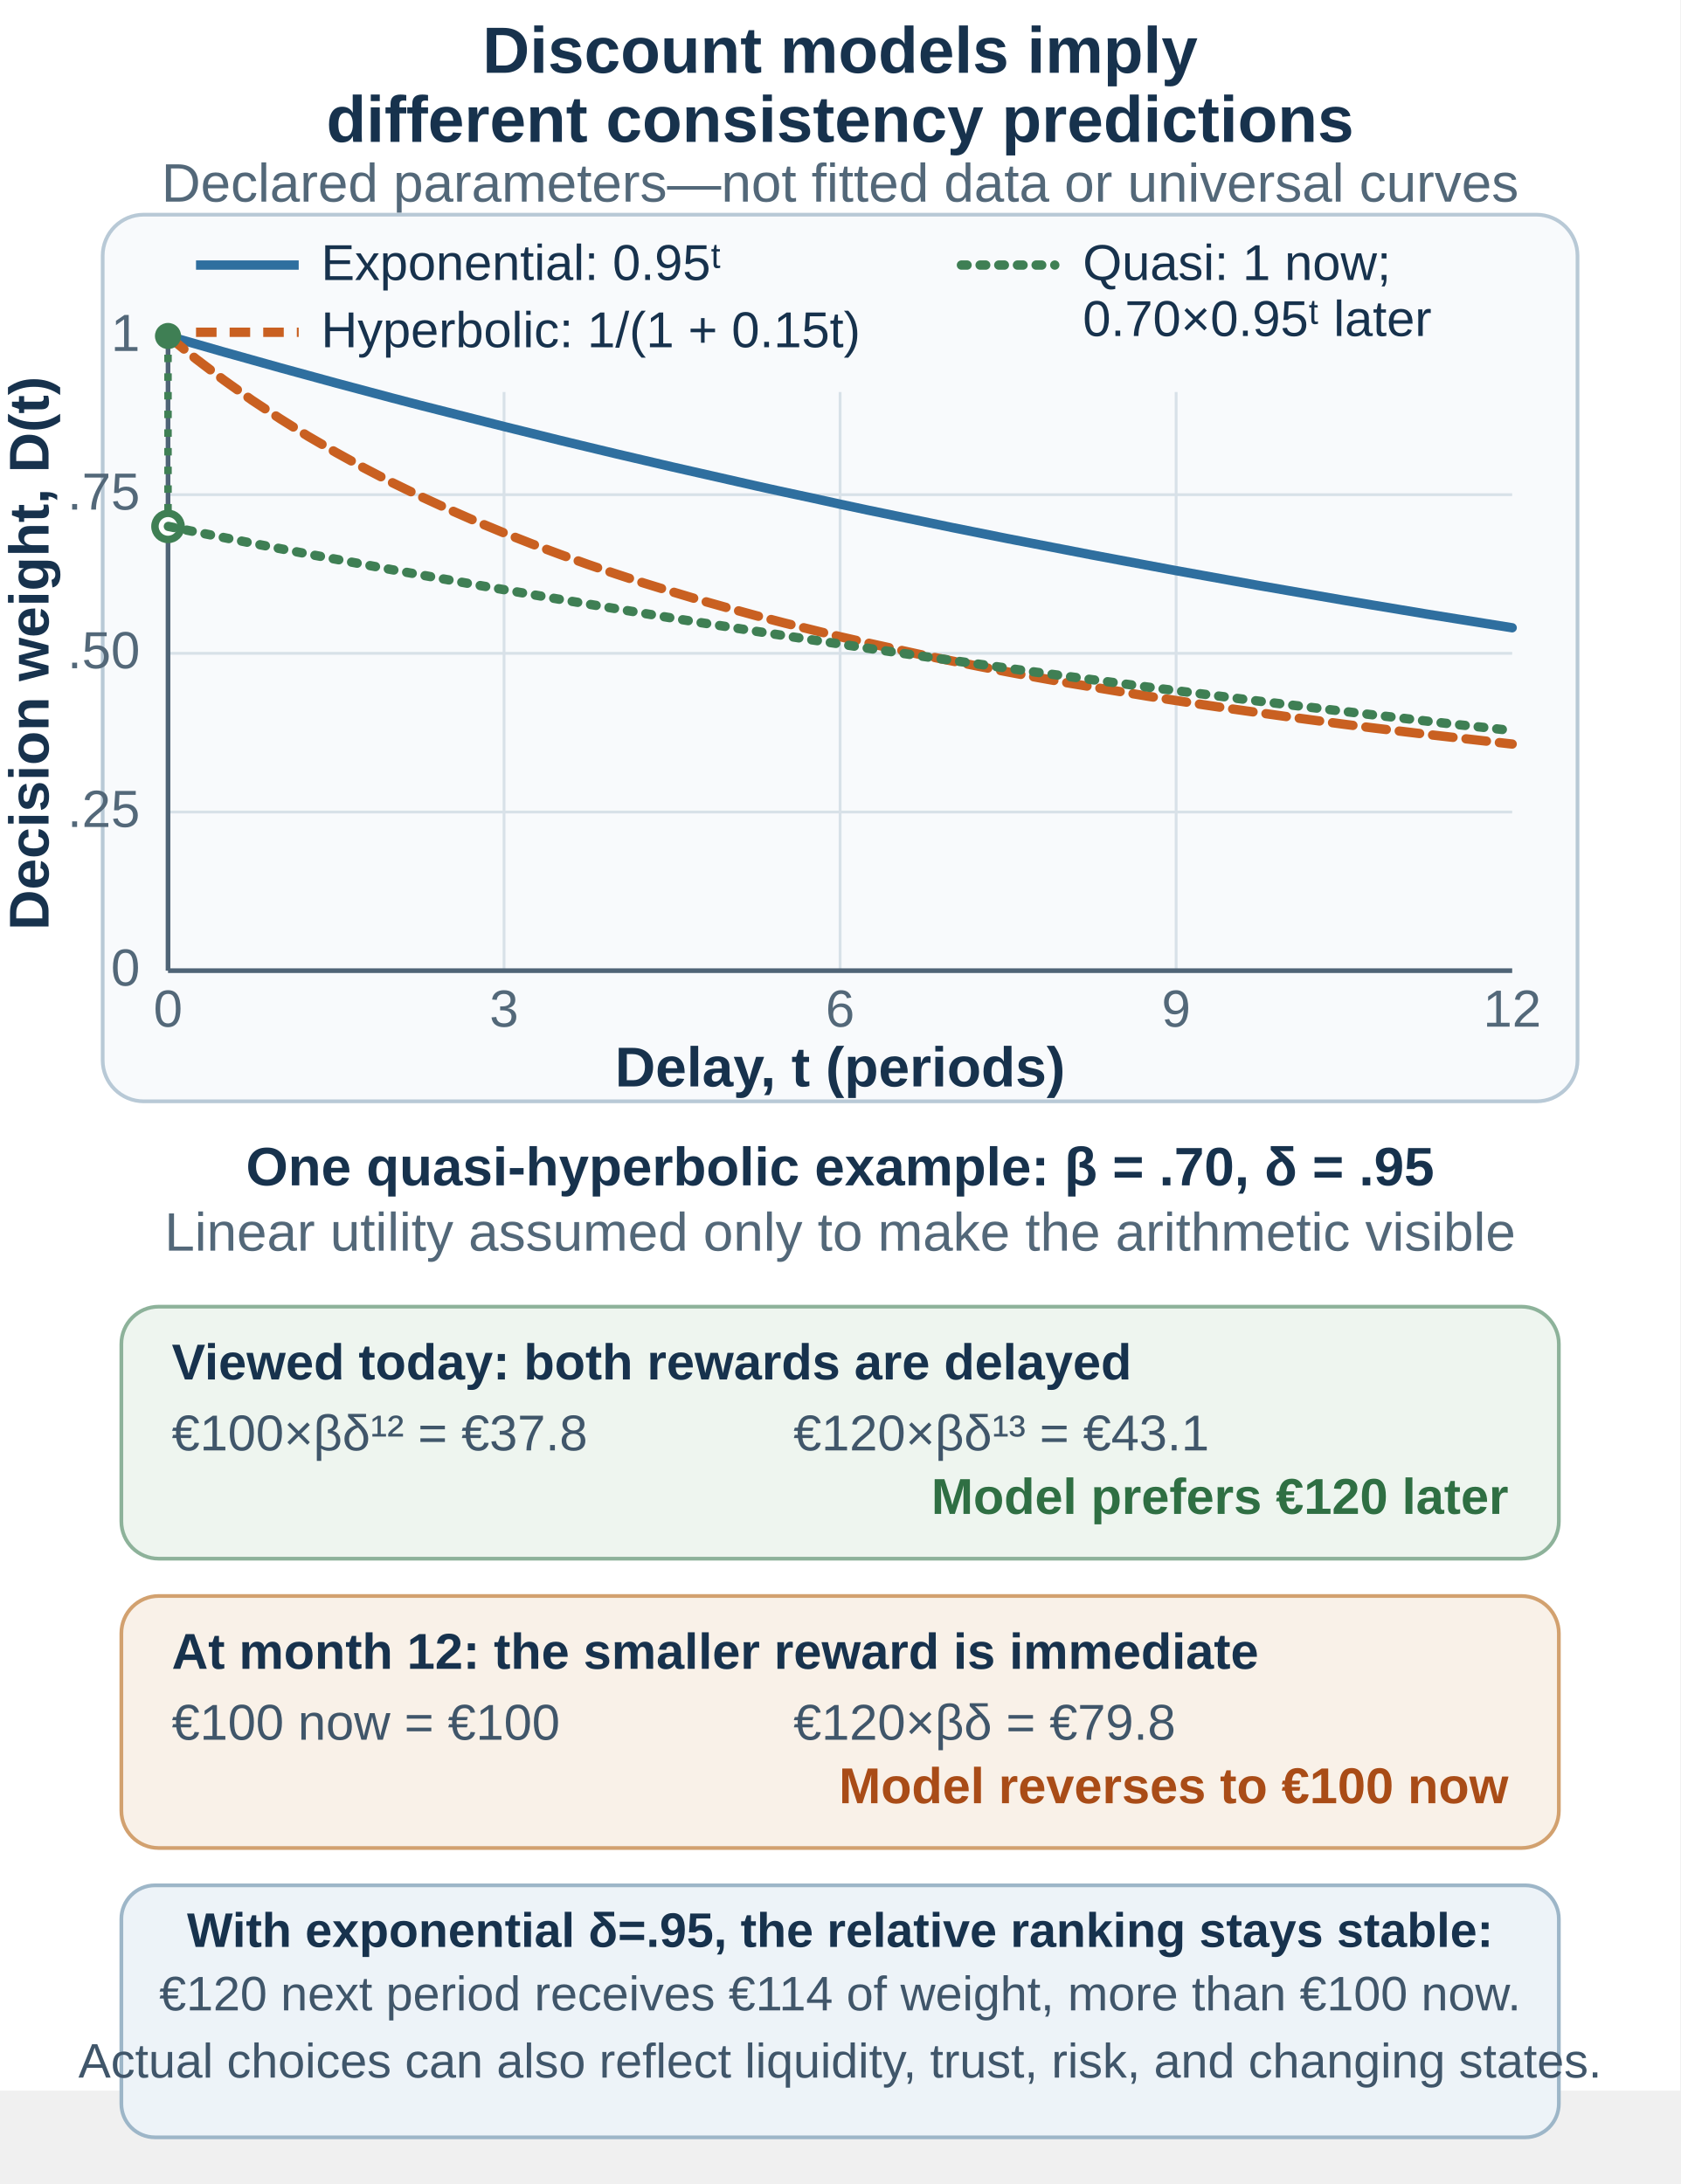
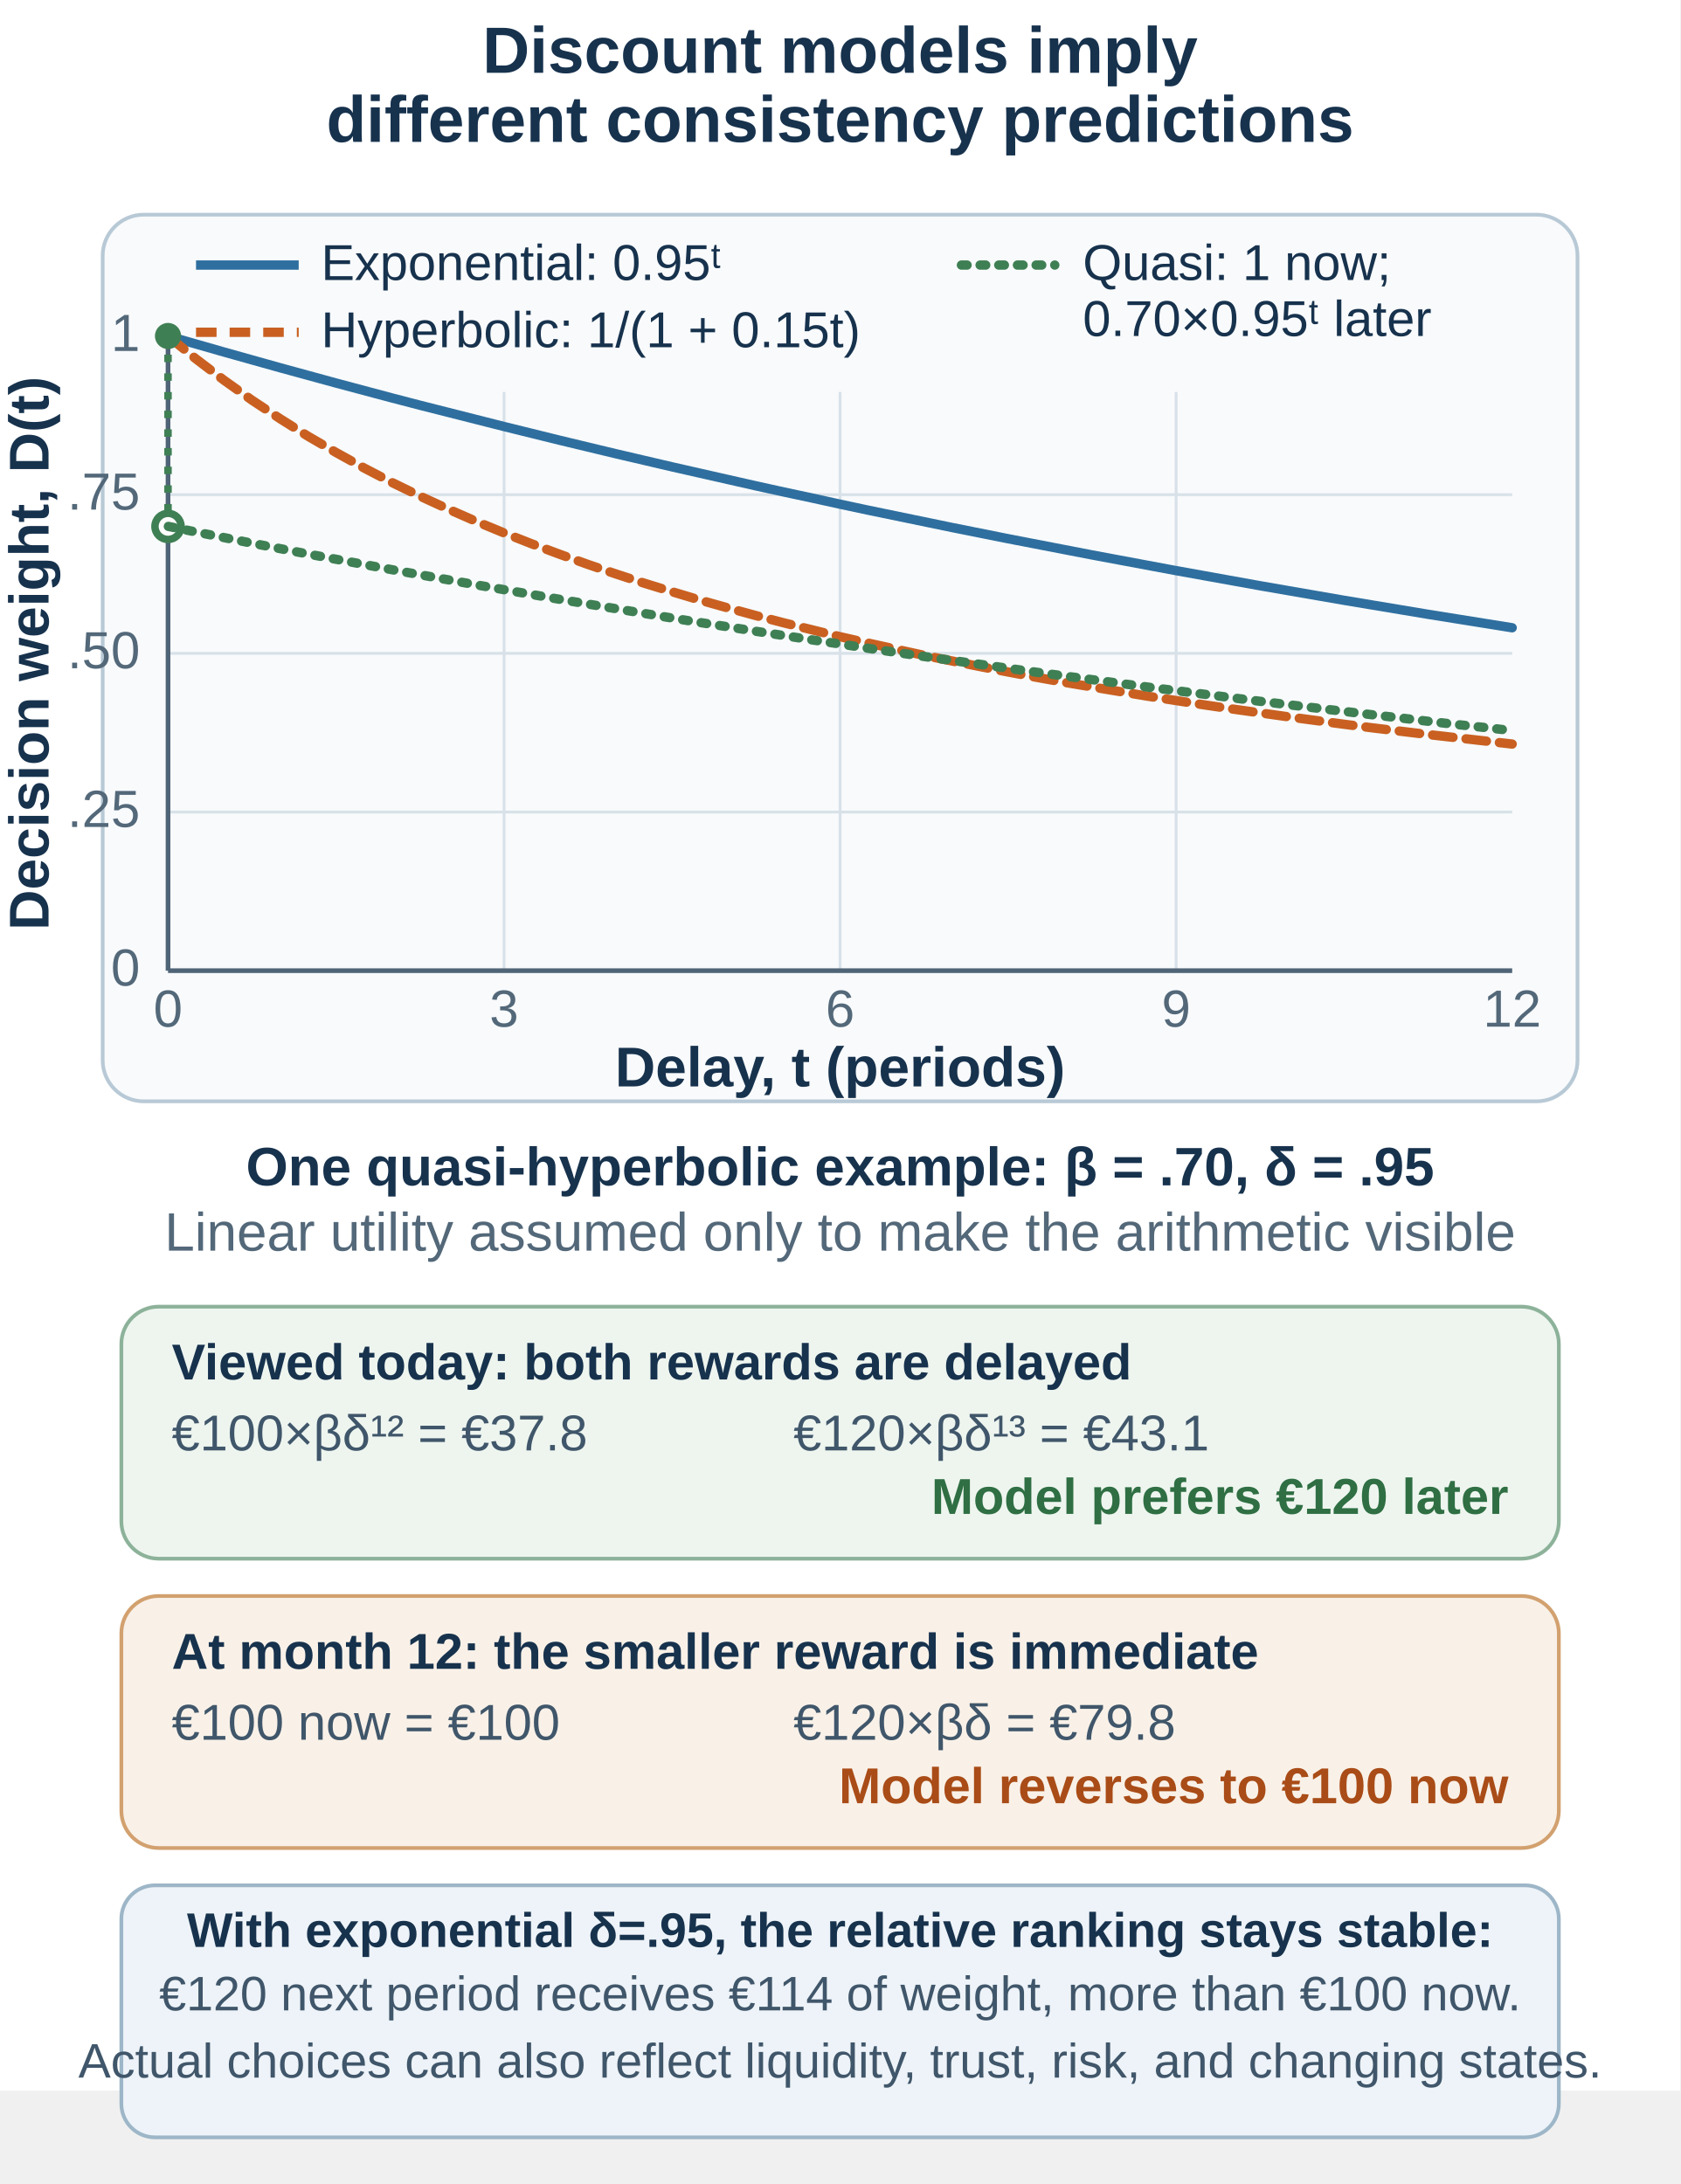
<svg xmlns="http://www.w3.org/2000/svg" width="900" height="1170" viewBox="0 0 900 1170" role="img" aria-labelledby="title desc">
  <defs>
    <style>
      .title{font:700 35px Arial,sans-serif;fill:#17324d}
      .subtitle{font:29px Arial,sans-serif;fill:#536879}
      .axis{stroke:#4f6476;stroke-width:2.5}
      .grid{stroke:#d8e1e8;stroke-width:1.5}
      .tick{font:28px Arial,sans-serif;fill:#536879}
      .axislabel{font:700 30px Arial,sans-serif;fill:#17324d}
      .legend{font:27px Arial,sans-serif;fill:#17324d}
      .heading{font:700 29px Arial,sans-serif;fill:#17324d}
      .rowtitle{font:700 27px Arial,sans-serif;fill:#17324d}
      .rowtext{font:27px Arial,sans-serif;fill:#40566a}
      .choice{font:700 27px Arial,sans-serif;fill:#2f6f43}
      .boundary{font:26px Arial,sans-serif;fill:#40566a}
      .boundaryStrong{font:700 26px Arial,sans-serif;fill:#17324d}
    </style>
  </defs>
  <rect width="900" height="1120" fill="#ffffff" />
  <text class="title" x="450" y="39" text-anchor="middle">Discount models imply</text>
  <text class="title" x="450" y="76" text-anchor="middle">different consistency predictions</text>
-   <text class="subtitle" x="450" y="108" text-anchor="middle">Declared parameters—not fitted data or universal curves</text>
  <rect x="55" y="115" width="790" height="475" rx="22" fill="#f8fafc" stroke="#b8c9d6" stroke-width="2" />
  <line x1="105" y1="142" x2="160" y2="142" stroke="#2f6f9f" stroke-width="5" />
  <text class="legend" x="172" y="150">Exponential: 0.95ᵗ</text>
  <line x1="105" y1="178" x2="160" y2="178" stroke="#c96021" stroke-width="5" stroke-dasharray="11 7" />
  <text class="legend" x="172" y="186">Hyperbolic: 1/(1 + 0.15t)</text>
  <line x1="515" y1="142" x2="565" y2="142" stroke="#3f7f54" stroke-width="5" stroke-dasharray="3 7" stroke-linecap="round" />
  <text class="legend" x="580" y="150">Quasi: 1 now;</text>
  <text class="legend" x="580" y="180">0.70×0.95ᵗ later</text>
  <line class="grid" x1="90" y1="265" x2="810" y2="265" />
  <line class="grid" x1="90" y1="350" x2="810" y2="350" />
  <line class="grid" x1="90" y1="435" x2="810" y2="435" />
  <line class="grid" x1="270" y1="210" x2="270" y2="520" />
  <line class="grid" x1="450" y1="210" x2="450" y2="520" />
  <line class="grid" x1="630" y1="210" x2="630" y2="520" />
  <line class="axis" x1="90" y1="520" x2="810" y2="520" />
  <line class="axis" x1="90" y1="180" x2="90" y2="520" />
  <text class="tick" x="90" y="550" text-anchor="middle">0</text>
  <text class="tick" x="270" y="550" text-anchor="middle">3</text>
  <text class="tick" x="450" y="550" text-anchor="middle">6</text>
  <text class="tick" x="630" y="550" text-anchor="middle">9</text>
  <text class="tick" x="810" y="550" text-anchor="middle">12</text>
  <text class="tick" x="75" y="528" text-anchor="end">0</text>
  <text class="tick" x="75" y="443" text-anchor="end">.25</text>
  <text class="tick" x="75" y="358" text-anchor="end">.50</text>
  <text class="tick" x="75" y="273" text-anchor="end">.75</text>
  <text class="tick" x="75" y="188" text-anchor="end">1</text>
  <text class="axislabel" x="450" y="582" text-anchor="middle">Delay, t (periods)</text>
  <text class="axislabel" x="26" y="350" text-anchor="middle" transform="rotate(-90 26 350)">Decision weight, D(t)</text>
  <path d="M 90.0 180.0 L 105.0 184.3 L 120.0 188.6 L 135.0 192.8 L 150.0 197.0 L 165.0 201.1 L 180.0 205.2 L 195.0 209.2 L 210.0 213.2 L 225.0 217.1 L 240.0 220.9 L 255.0 224.7 L 270.0 228.5 L 285.0 232.2 L 300.0 235.9 L 315.0 239.5 L 330.0 243.1 L 345.0 246.6 L 360.0 250.1 L 375.0 253.5 L 390.0 256.9 L 405.0 260.3 L 420.0 263.6 L 435.0 266.8 L 450.0 270.1 L 465.0 273.3 L 480.0 276.4 L 495.0 279.5 L 510.0 282.6 L 525.0 285.6 L 540.0 288.6 L 555.0 291.5 L 570.0 294.4 L 585.0 297.3 L 600.0 300.1 L 615.0 302.9 L 630.0 305.7 L 645.0 308.4 L 660.0 311.1 L 675.0 313.8 L 690.0 316.4 L 705.0 319.0 L 720.0 321.6 L 735.0 324.1 L 750.0 326.6 L 765.0 329.1 L 780.0 331.5 L 795.0 333.9 L 810.0 336.3" fill="none" stroke="#2f6f9f" stroke-width="5" stroke-linecap="round" />
  <path d="M 90.0 180.0 L 105.0 192.3 L 120.0 203.7 L 135.0 214.4 L 150.0 224.3 L 165.0 233.7 L 180.0 242.4 L 195.0 250.7 L 210.0 258.5 L 225.0 265.8 L 240.0 272.7 L 255.0 279.3 L 270.0 285.5 L 285.0 291.4 L 300.0 297.0 L 315.0 302.4 L 330.0 307.5 L 345.0 312.4 L 360.0 317.0 L 375.0 321.5 L 390.0 325.7 L 405.0 329.8 L 420.0 333.7 L 435.0 337.4 L 450.0 341.1 L 465.0 344.5 L 480.0 347.8 L 495.0 351.1 L 510.0 354.1 L 525.0 357.1 L 540.0 360.0 L 555.0 362.8 L 570.0 365.5 L 585.0 368.0 L 600.0 370.5 L 615.0 373.0 L 630.0 375.3 L 645.0 377.6 L 660.0 379.8 L 675.0 381.9 L 690.0 384.0 L 705.0 386.0 L 720.0 388.0 L 735.0 389.9 L 750.0 391.7 L 765.0 393.5 L 780.0 395.2 L 795.0 396.9 L 810.0 398.6" fill="none" stroke="#c96021" stroke-width="5" stroke-dasharray="11 7" stroke-linecap="round" />
  <line x1="90" y1="180" x2="90" y2="282" stroke="#3f7f54" stroke-width="4" stroke-dasharray="4 6" />
  <circle cx="90" cy="180" r="7" fill="#3f7f54" />
  <circle cx="90" cy="282" r="7" fill="#ffffff" stroke="#3f7f54" stroke-width="4" />
  <path d="M 90.2 282.0 L 105.0 285.0 L 120.0 288.0 L 135.0 291.0 L 150.0 293.9 L 165.0 296.8 L 180.0 299.6 L 195.0 302.4 L 210.0 305.2 L 225.0 307.9 L 240.0 310.6 L 255.0 313.3 L 270.0 315.9 L 285.0 318.5 L 300.0 321.1 L 315.0 323.6 L 330.0 326.1 L 345.0 328.6 L 360.0 331.1 L 375.0 333.5 L 390.0 335.8 L 405.0 338.2 L 420.0 340.5 L 435.0 342.8 L 450.0 345.0 L 465.0 347.3 L 480.0 349.5 L 495.0 351.7 L 510.0 353.8 L 525.0 355.9 L 540.0 358.0 L 555.0 360.1 L 570.0 362.1 L 585.0 364.1 L 600.0 366.1 L 615.0 368.1 L 630.0 370.0 L 645.0 371.9 L 660.0 373.8 L 675.0 375.7 L 690.0 377.5 L 705.0 379.3 L 720.0 381.1 L 735.0 382.9 L 750.0 384.6 L 765.0 386.4 L 780.0 388.1 L 795.0 389.7 L 810.0 391.4" fill="none" stroke="#3f7f54" stroke-width="5" stroke-dasharray="3 7" stroke-linecap="round" />
  <text class="heading" x="450" y="635" text-anchor="middle">One quasi-hyperbolic example: β = .70, δ = .95</text>
  <text class="subtitle" x="450" y="670" text-anchor="middle">Linear utility assumed only to make the arithmetic visible</text>
  <rect x="65" y="700" width="770" height="135" rx="20" fill="#eef5ef" stroke="#8db29a" stroke-width="2" />
  <text class="rowtitle" x="92" y="739">Viewed today: both rewards are delayed</text>
  <text class="rowtext" x="92" y="777">€100×βδ¹² = €37.8</text>
  <text class="rowtext" x="425" y="777">€120×βδ¹³ = €43.1</text>
  <text class="choice" x="808" y="811" text-anchor="end">Model prefers €120 later</text>
  <rect x="65" y="855" width="770" height="135" rx="20" fill="#f9f1e8" stroke="#d2a16f" stroke-width="2" />
  <text class="rowtitle" x="92" y="894">At month 12: the smaller reward is immediate</text>
  <text class="rowtext" x="92" y="932">€100 now = €100</text>
  <text class="rowtext" x="425" y="932">€120×βδ = €79.8</text>
  <text x="808" y="966" text-anchor="end" font-family="Arial,sans-serif" font-size="27" font-weight="700" fill="#a94c17">Model reverses to €100 now</text>
  <rect x="65" y="1010" width="770" height="135" rx="18" fill="#edf3f8" stroke="#9db6c8" stroke-width="2" />
  <text class="boundaryStrong" x="450" y="1043" text-anchor="middle">With exponential δ=.95, the relative ranking stays stable:</text>
  <text class="boundary" x="450" y="1077" text-anchor="middle">€120 next period receives €114 of weight, more than €100 now.</text>
  <text class="boundary" x="450" y="1113" text-anchor="middle">Actual choices can also reflect liquidity, trust, risk, and changing states.</text>
</svg>
